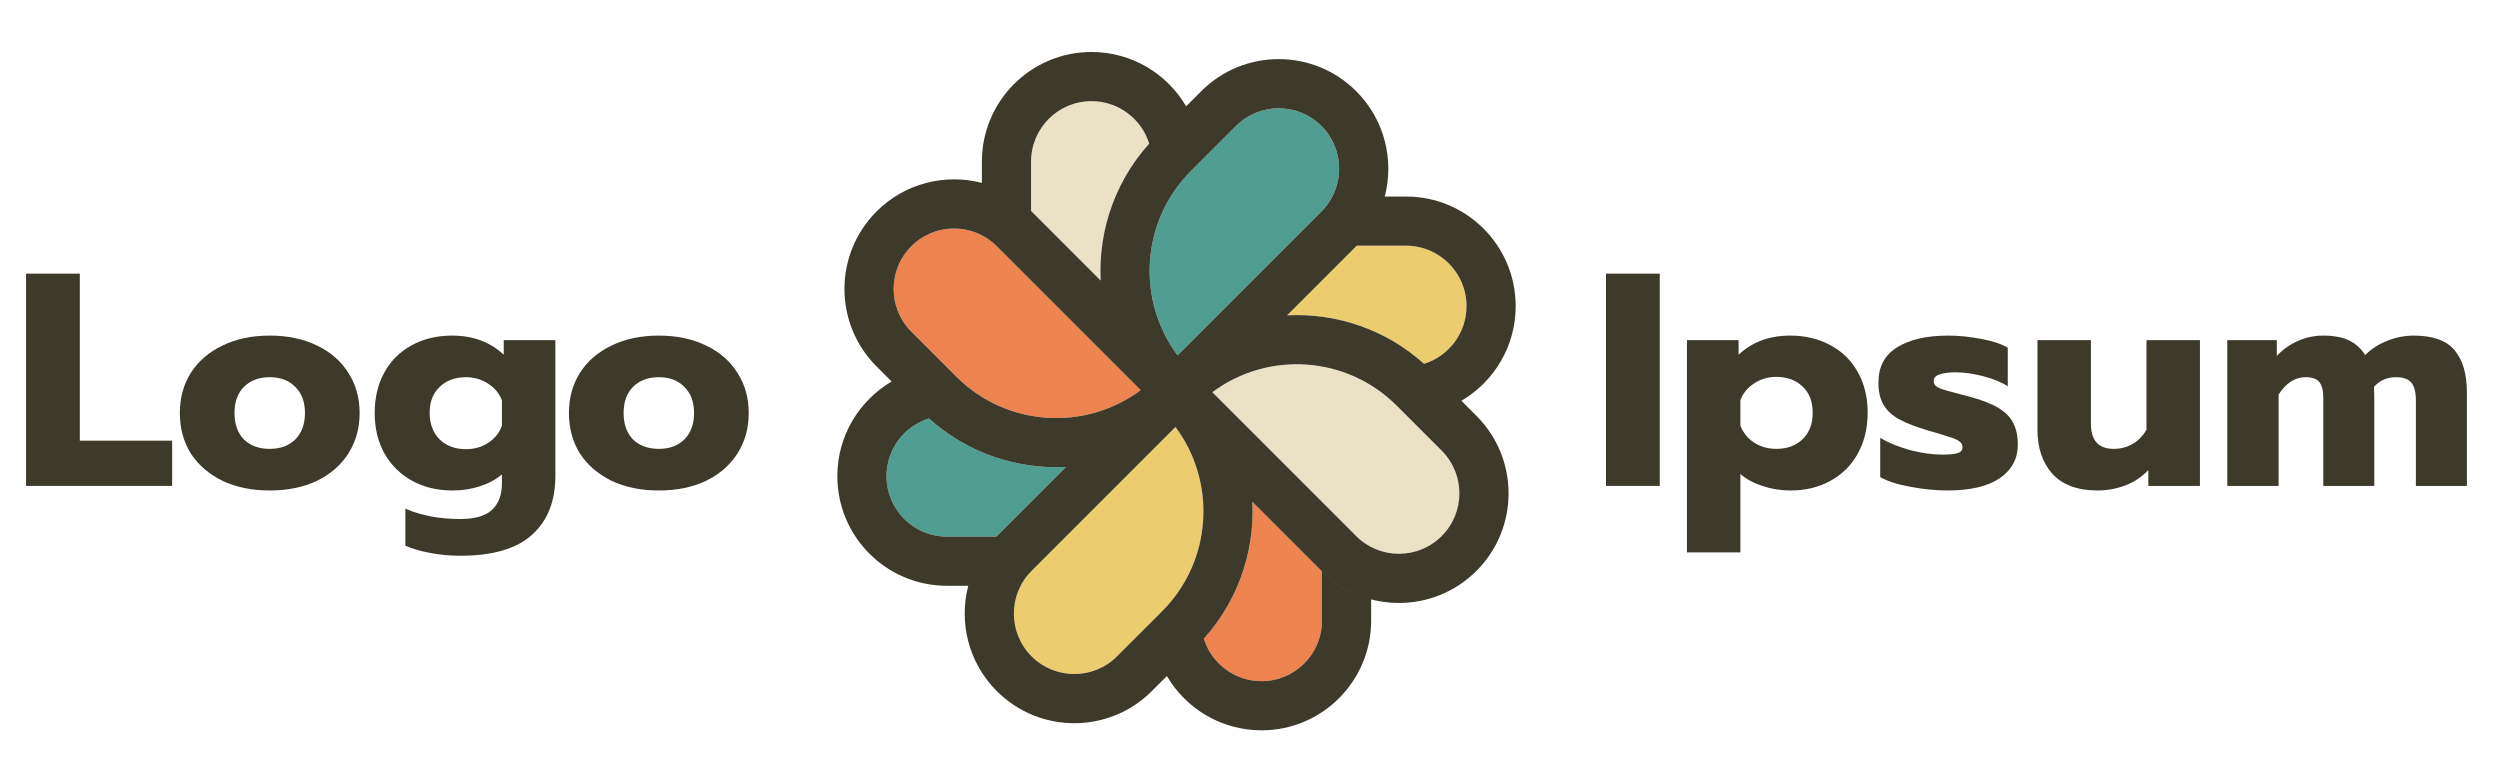
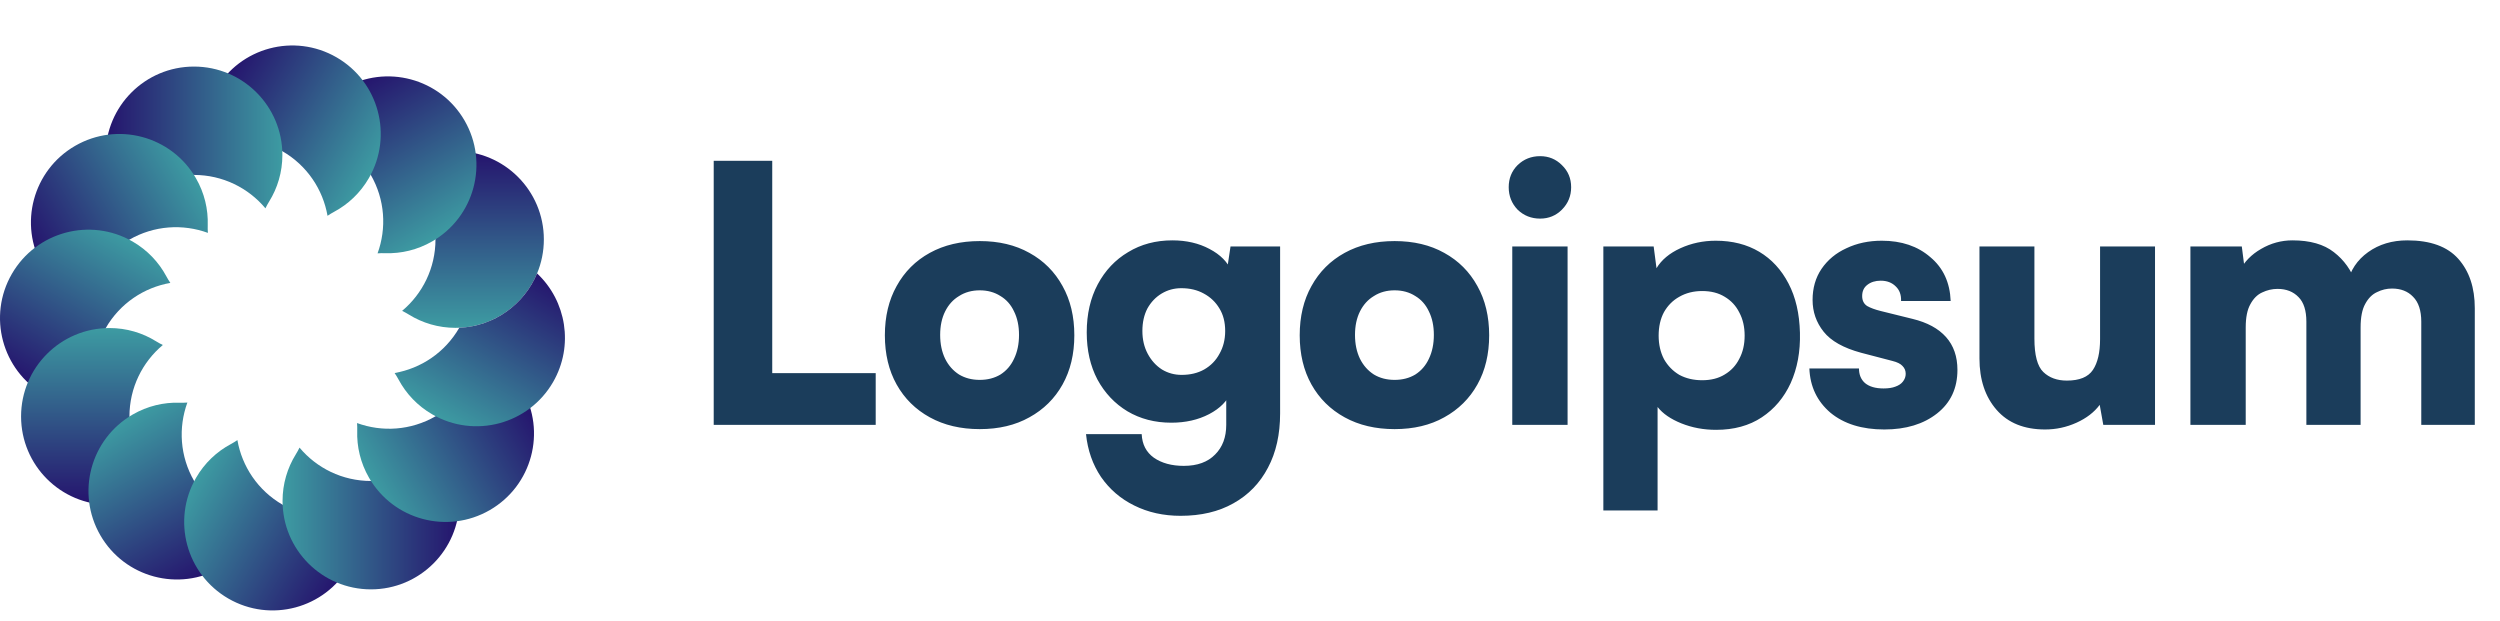
- <svg xmlns="http://www.w3.org/2000/svg" id="logo-25" width="147" height="46" viewBox="0 0 147 46" fill="none">
-   <path fill-rule="evenodd" clip-rule="evenodd" d="M72.676 7.407C74.063 6.02 76.313 6.02 77.701 7.407C79.089 8.795 79.089 11.045 77.701 12.433L69.24 20.894C66.811 17.638 67.075 13.008 70.032 10.051L72.676 7.407Z" class="ccompli1" fill="#4F9E91" />
-   <path fill-rule="evenodd" clip-rule="evenodd" d="M84.771 26.497C86.159 27.884 86.159 30.134 84.771 31.522C83.384 32.91 81.134 32.91 79.746 31.522L71.285 23.061C74.54 20.632 79.171 20.896 82.128 23.853L84.771 26.497Z" class="ccustom" fill="#EBE1C5" />
-   <path fill-rule="evenodd" clip-rule="evenodd" d="M65.682 38.592C64.294 39.98 62.044 39.98 60.657 38.592C59.269 37.205 59.269 34.955 60.657 33.567L69.117 25.106C71.547 28.362 71.283 32.992 68.326 35.949L65.682 38.592Z" class="ccompli2" fill="#EBCC6E" />
-   <path fill-rule="evenodd" clip-rule="evenodd" d="M53.587 19.503C52.199 18.115 52.199 15.865 53.587 14.478C54.974 13.09 57.224 13.09 58.612 14.478L67.073 22.939C63.817 25.368 59.187 25.104 56.23 22.147L53.587 19.503Z" class="ccustom" fill="#ED834E" />
-   <path fill-rule="evenodd" clip-rule="evenodd" d="M70.785 37.556C72.831 35.281 73.782 32.37 73.638 29.503L77.701 33.567C77.712 33.577 77.722 33.587 77.732 33.597V36.498C77.732 38.461 76.141 40.052 74.178 40.052C72.584 40.052 71.235 39.002 70.785 37.556Z" class="ccustom" fill="#ED834E" />
-   <path fill-rule="evenodd" clip-rule="evenodd" d="M54.623 24.606C56.898 26.652 59.809 27.603 62.675 27.459L58.612 31.522C58.602 31.532 58.592 31.543 58.582 31.553H55.681C53.718 31.553 52.127 29.962 52.127 27.999C52.127 26.405 53.177 25.056 54.623 24.606Z" class="ccompli1" fill="#4F9E91" />
-   <path fill-rule="evenodd" clip-rule="evenodd" d="M83.735 21.394C81.46 19.348 78.549 18.397 75.682 18.541L79.746 14.478C79.756 14.467 79.766 14.457 79.776 14.447H82.677C84.64 14.447 86.231 16.038 86.231 18.001C86.231 19.595 85.181 20.944 83.735 21.394Z" class="ccompli2" fill="#EBCC6E" />
-   <path fill-rule="evenodd" clip-rule="evenodd" d="M67.573 8.444C65.527 10.719 64.576 13.63 64.72 16.497L60.657 12.433C60.646 12.423 60.636 12.413 60.626 12.403V9.502C60.626 7.539 62.217 5.948 64.18 5.948C65.774 5.948 67.123 6.998 67.573 8.444Z" class="ccustom" fill="#EBE1C5" />
-   <path fill-rule="evenodd" clip-rule="evenodd" d="M64.18 3.057C60.62 3.057 57.735 5.943 57.735 9.502V10.755C55.593 10.196 53.22 10.755 51.542 12.433C49.025 14.95 49.025 19.031 51.542 21.548L52.428 22.434C50.519 23.553 49.236 25.626 49.236 27.999C49.236 31.559 52.122 34.444 55.681 34.444H56.934C56.375 36.586 56.934 38.959 58.612 40.637C61.129 43.154 65.21 43.154 67.727 40.637L70.37 37.993C72.702 35.661 73.792 32.557 73.638 29.503L77.701 33.567C80.218 36.084 84.299 36.084 86.816 33.567C89.333 31.05 89.333 26.969 86.816 24.452L85.93 23.566C87.839 22.447 89.122 20.374 89.122 18.001C89.122 14.441 86.236 11.556 82.677 11.556H81.424C81.983 9.414 81.424 7.041 79.746 5.363C77.229 2.846 73.148 2.846 70.631 5.363L67.988 8.007C65.656 10.339 64.566 13.443 64.72 16.497L60.657 12.433C60.647 12.423 60.636 12.413 60.626 12.403V9.502C60.626 7.539 62.217 5.948 64.18 5.948C65.774 5.948 67.123 6.998 67.573 8.444C67.707 8.295 67.845 8.15 67.988 8.007L69.745 6.249C68.626 4.34 66.553 3.057 64.18 3.057ZM79.776 14.447C79.766 14.457 79.756 14.467 79.746 14.478L75.683 18.541C78.549 18.397 81.46 19.348 83.735 21.394C85.181 20.944 86.231 19.595 86.231 18.001C86.231 16.038 84.64 14.447 82.677 14.447H79.776ZM58.582 31.553C58.592 31.543 58.602 31.532 58.612 31.522L62.675 27.459C59.809 27.603 56.898 26.652 54.623 24.606C53.177 25.056 52.127 26.405 52.127 27.999C52.127 29.962 53.718 31.553 55.681 31.553H58.582ZM54.512 24.505C54.402 24.403 54.293 24.298 54.186 24.191V24.191C54.293 24.299 54.402 24.403 54.512 24.505ZM74.178 42.943C71.805 42.943 69.732 41.66 68.613 39.751L70.37 37.993C70.513 37.85 70.651 37.705 70.785 37.556C71.235 39.002 72.584 40.052 74.178 40.052C76.141 40.052 77.732 38.461 77.732 36.498V33.597C78.565 34.419 79.566 34.968 80.623 35.245V36.498C80.623 40.057 77.738 42.943 74.178 42.943ZM77.701 7.408C76.314 6.02 74.064 6.02 72.676 7.408L70.032 10.051C67.075 13.008 66.811 17.638 69.24 20.894L77.701 12.433C79.089 11.045 79.089 8.795 77.701 7.408ZM84.771 31.522C86.159 30.134 86.159 27.884 84.771 26.497L82.128 23.853C79.171 20.896 74.54 20.632 71.285 23.061L79.746 31.522C81.134 32.91 83.384 32.91 84.771 31.522ZM65.682 38.592C64.294 39.98 62.044 39.98 60.657 38.592C59.269 37.205 59.269 34.955 60.657 33.567L69.118 25.106C71.547 28.361 71.283 32.992 68.326 35.949L65.682 38.592ZM53.587 14.478C52.199 15.865 52.199 18.115 53.587 19.503L56.23 22.147C59.187 25.104 63.818 25.368 67.073 22.939L58.612 14.478C57.224 13.09 54.974 13.09 53.587 14.478Z" class="cneutral" fill="#3D3A2C" />
-   <path d="M1.533 16.09H4.693V25.911H10.122V28.572H1.533V16.09Z" class="cneutral" fill="#3D3A2C" />
-   <path d="M15.86 28.84C14.801 28.84 13.872 28.649 13.075 28.268C12.277 27.875 11.658 27.34 11.217 26.661C10.789 25.971 10.575 25.179 10.575 24.286C10.575 23.393 10.789 22.608 11.217 21.929C11.658 21.238 12.277 20.703 13.075 20.322C13.872 19.929 14.801 19.733 15.86 19.733C16.92 19.733 17.848 19.929 18.646 20.322C19.444 20.703 20.057 21.238 20.485 21.929C20.926 22.608 21.146 23.393 21.146 24.286C21.146 25.179 20.926 25.971 20.485 26.661C20.057 27.34 19.444 27.875 18.646 28.268C17.848 28.649 16.92 28.84 15.86 28.84ZM15.86 26.393C16.491 26.393 16.991 26.209 17.36 25.84C17.741 25.459 17.932 24.941 17.932 24.286C17.932 23.631 17.741 23.119 17.36 22.75C16.991 22.369 16.491 22.179 15.86 22.179C15.229 22.179 14.723 22.369 14.342 22.75C13.973 23.119 13.789 23.631 13.789 24.286C13.789 24.941 13.973 25.459 14.342 25.84C14.723 26.209 15.229 26.393 15.86 26.393Z" class="cneutral" fill="#3D3A2C" />
-   <path d="M27.049 32.679C26.478 32.679 25.9 32.625 25.317 32.518C24.746 32.411 24.252 32.268 23.835 32.089V29.911C24.775 30.316 25.847 30.518 27.049 30.518C27.918 30.518 28.543 30.339 28.924 29.982C29.317 29.625 29.513 29.101 29.513 28.411V27.893C29.168 28.191 28.74 28.423 28.228 28.59C27.728 28.756 27.192 28.84 26.621 28.84C25.716 28.84 24.918 28.649 24.228 28.268C23.537 27.887 22.996 27.351 22.603 26.661C22.222 25.971 22.032 25.179 22.032 24.286C22.032 23.381 22.222 22.584 22.603 21.893C22.984 21.203 23.52 20.673 24.21 20.304C24.9 19.923 25.692 19.733 26.585 19.733C27.811 19.733 28.823 20.108 29.62 20.858V20H32.656V27.982C32.656 29.47 32.198 30.625 31.281 31.447C30.377 32.268 28.966 32.679 27.049 32.679ZM27.406 26.411C27.894 26.411 28.329 26.286 28.71 26.036C29.091 25.786 29.359 25.453 29.513 25.036V23.536C29.347 23.119 29.073 22.792 28.692 22.554C28.311 22.304 27.883 22.179 27.406 22.179C26.764 22.179 26.246 22.369 25.853 22.75C25.46 23.119 25.264 23.625 25.264 24.268C25.264 24.923 25.46 25.447 25.853 25.84C26.246 26.221 26.764 26.411 27.406 26.411Z" class="cneutral" fill="#3D3A2C" />
-   <path d="M38.739 28.84C37.679 28.84 36.751 28.649 35.953 28.268C35.156 27.875 34.537 27.34 34.096 26.661C33.668 25.971 33.453 25.179 33.453 24.286C33.453 23.393 33.668 22.608 34.096 21.929C34.537 21.238 35.156 20.703 35.953 20.322C36.751 19.929 37.679 19.733 38.739 19.733C39.798 19.733 40.727 19.929 41.525 20.322C42.322 20.703 42.935 21.238 43.364 21.929C43.804 22.608 44.025 23.393 44.025 24.286C44.025 25.179 43.804 25.971 43.364 26.661C42.935 27.34 42.322 27.875 41.525 28.268C40.727 28.649 39.798 28.84 38.739 28.84ZM38.739 26.393C39.37 26.393 39.87 26.209 40.239 25.84C40.62 25.459 40.81 24.941 40.81 24.286C40.81 23.631 40.62 23.119 40.239 22.75C39.87 22.369 39.37 22.179 38.739 22.179C38.108 22.179 37.602 22.369 37.221 22.75C36.852 23.119 36.668 23.631 36.668 24.286C36.668 24.941 36.852 25.459 37.221 25.84C37.602 26.209 38.108 26.393 38.739 26.393Z" class="cneutral" fill="#3D3A2C" />
-   <path d="M94.432 16.09H97.593V28.572H94.432V16.09Z" class="cneutral" fill="#3D3A2C" />
-   <path d="M99.193 20H102.229V20.858C103.026 20.108 104.038 19.733 105.264 19.733C106.157 19.733 106.949 19.923 107.639 20.304C108.33 20.673 108.865 21.203 109.246 21.893C109.627 22.572 109.818 23.363 109.818 24.268C109.818 25.161 109.627 25.959 109.246 26.661C108.865 27.351 108.33 27.887 107.639 28.268C106.961 28.649 106.169 28.84 105.264 28.84C104.693 28.84 104.145 28.75 103.622 28.572C103.11 28.405 102.681 28.173 102.336 27.875V32.482H99.193V20ZM104.443 26.393C105.086 26.393 105.604 26.203 105.996 25.822C106.389 25.441 106.586 24.923 106.586 24.268C106.586 23.613 106.389 23.102 105.996 22.733C105.604 22.352 105.086 22.161 104.443 22.161C103.967 22.161 103.538 22.286 103.157 22.536C102.776 22.774 102.503 23.102 102.336 23.518V25.036C102.503 25.453 102.776 25.786 103.157 26.036C103.538 26.274 103.967 26.393 104.443 26.393Z" class="cneutral" fill="#3D3A2C" />
-   <path d="M114.503 28.84C113.813 28.84 113.093 28.768 112.343 28.625C111.593 28.494 110.997 28.304 110.557 28.054V25.75C111.045 26.036 111.628 26.274 112.307 26.465C112.997 26.643 113.628 26.732 114.2 26.732C114.616 26.732 114.92 26.703 115.11 26.643C115.301 26.584 115.396 26.465 115.396 26.286C115.396 26.143 115.331 26.03 115.2 25.947C115.081 25.852 114.854 25.756 114.521 25.661C114.2 25.554 113.825 25.441 113.396 25.322C112.67 25.107 112.099 24.887 111.682 24.661C111.265 24.435 110.956 24.149 110.753 23.804C110.551 23.459 110.45 23.024 110.45 22.5C110.45 21.572 110.813 20.881 111.539 20.429C112.277 19.965 113.283 19.733 114.557 19.733C115.176 19.733 115.825 19.798 116.503 19.929C117.194 20.06 117.711 20.233 118.057 20.447V22.715C117.7 22.477 117.223 22.28 116.628 22.125C116.045 21.971 115.497 21.893 114.985 21.893C114.581 21.893 114.265 21.935 114.039 22.018C113.813 22.09 113.7 22.221 113.7 22.411C113.7 22.59 113.813 22.727 114.039 22.822C114.265 22.917 114.67 23.036 115.253 23.179C115.634 23.274 115.795 23.316 115.735 23.304C116.497 23.506 117.086 23.733 117.503 23.983C117.92 24.233 118.211 24.53 118.378 24.875C118.557 25.209 118.646 25.637 118.646 26.161C118.646 26.982 118.289 27.637 117.575 28.125C116.872 28.601 115.848 28.84 114.503 28.84Z" class="cneutral" fill="#3D3A2C" />
-   <path d="M123.338 28.84C122.16 28.84 121.273 28.512 120.678 27.857C120.095 27.203 119.803 26.34 119.803 25.268V20H122.946V24.911C122.946 25.899 123.392 26.393 124.285 26.393C124.69 26.393 125.059 26.298 125.392 26.107C125.725 25.917 125.999 25.637 126.213 25.268V20H129.356V28.572H126.321V27.643C125.952 28.036 125.505 28.334 124.981 28.536C124.458 28.738 123.91 28.84 123.338 28.84Z" class="cneutral" fill="#3D3A2C" />
-   <path d="M130.965 20H133.876V20.929C134.233 20.548 134.644 20.256 135.108 20.054C135.572 19.84 136.066 19.733 136.59 19.733C137.233 19.733 137.745 19.828 138.126 20.018C138.519 20.209 138.834 20.494 139.072 20.875C139.429 20.518 139.864 20.238 140.376 20.036C140.888 19.834 141.406 19.733 141.929 19.733C143.06 19.733 143.864 20.024 144.34 20.608C144.816 21.179 145.054 22.006 145.054 23.09V28.572H142.054V23.536C142.054 23.06 141.965 22.715 141.786 22.5C141.608 22.286 141.31 22.179 140.894 22.179C140.358 22.179 139.923 22.369 139.59 22.75C139.602 22.953 139.608 23.262 139.608 23.679V28.572H136.608V23.411C136.608 22.971 136.531 22.655 136.376 22.465C136.221 22.274 135.947 22.179 135.555 22.179C134.947 22.179 134.424 22.518 133.983 23.197V28.572H130.965V20Z" class="cneutral" fill="#3D3A2C" />
+ <svg xmlns="http://www.w3.org/2000/svg" id="logo-48" class="gradient" width="153" height="38" viewBox="0 0 153 38" fill="none">
+   <path d="M24.609 19.025C25.858 17.98 26.652 16.409 26.652 14.653C26.652 12.897 25.858 11.327 24.609 10.281C24.752 10.212 24.89 10.137 25.021 10.055C25.849 9.54 26.827 9.243 27.874 9.243C30.862 9.243 33.284 11.665 33.284 14.653C33.284 17.641 30.862 20.064 27.874 20.064C26.827 20.064 25.849 19.766 25.021 19.251C24.89 19.17 24.752 19.095 24.609 19.025Z" fill="url(#logo480_linear_1501_1254)" />
+   <path d="M23.107 15.505C23.665 13.975 23.567 12.218 22.689 10.697C21.811 9.177 20.338 8.214 18.734 7.932C18.824 7.801 18.905 7.667 18.978 7.531C19.438 6.671 20.136 5.924 21.043 5.401C23.63 3.907 26.939 4.793 28.433 7.381C29.927 9.969 29.041 13.278 26.453 14.772C25.546 15.295 24.551 15.527 23.576 15.495C23.422 15.49 23.265 15.493 23.107 15.505Z" fill="url(#logo481_linear_1501_1254)" />
+   <path d="M20.045 13.207C19.764 11.603 18.8 10.13 17.28 9.253C15.759 8.375 14.002 8.277 12.472 8.835C12.484 8.677 12.487 8.52 12.482 8.366C12.45 7.391 12.682 6.396 13.205 5.489C14.699 2.901 18.008 2.015 20.596 3.509C23.184 5.003 24.07 8.312 22.576 10.899C22.053 11.806 21.306 12.504 20.446 12.964C20.31 13.037 20.176 13.118 20.045 13.207Z" fill="url(#logo482_linear_1501_1254)" />
+   <path d="M16.244 12.749C15.199 11.5 13.628 10.706 11.872 10.706C10.116 10.706 8.546 11.5 7.5 12.749C7.431 12.606 7.356 12.468 7.274 12.337C6.759 11.509 6.462 10.531 6.462 9.484C6.462 6.496 8.884 4.074 11.872 4.074C14.86 4.074 17.282 6.496 17.282 9.484C17.282 10.531 16.985 11.509 16.47 12.337C16.389 12.468 16.313 12.606 16.244 12.749Z" fill="url(#logo483_linear_1501_1254)" />
+   <path d="M12.723 14.252C11.193 13.693 9.436 13.791 7.915 14.669C6.395 15.547 5.432 17.02 5.15 18.624C5.019 18.534 4.885 18.453 4.749 18.38C3.889 17.92 3.142 17.222 2.619 16.316C1.125 13.728 2.011 10.419 4.599 8.925C7.187 7.431 10.496 8.317 11.99 10.905C12.514 11.812 12.745 12.807 12.713 13.782C12.708 13.936 12.711 14.093 12.723 14.252Z" fill="url(#logo484_linear_1501_1254)" />
+   <path d="M10.425 17.314C8.821 17.595 7.348 18.558 6.47 20.079C5.592 21.599 5.494 23.356 6.053 24.886C5.894 24.875 5.737 24.871 5.583 24.876C4.608 24.908 3.613 24.677 2.706 24.153C0.118 22.659 -0.768 19.35 0.726 16.762C2.22 14.175 5.529 13.288 8.117 14.782C9.023 15.306 9.721 16.052 10.181 16.912C10.254 17.048 10.335 17.182 10.425 17.314Z" fill="url(#logo485_linear_1501_1254)" />
+   <path d="M9.965 21.114C8.716 22.16 7.922 23.73 7.922 25.486C7.922 27.242 8.716 28.813 9.965 29.858C9.822 29.928 9.684 30.003 9.553 30.084C8.725 30.599 7.747 30.897 6.7 30.897C3.712 30.897 1.29 28.474 1.29 25.486C1.29 22.498 3.712 20.076 6.7 20.076C7.747 20.076 8.725 20.373 9.553 20.888C9.684 20.97 9.822 21.045 9.965 21.114Z" fill="url(#logo486_linear_1501_1254)" />
+   <path d="M11.467 24.636C10.909 26.165 11.006 27.922 11.884 29.443C12.762 30.964 14.235 31.927 15.839 32.208C15.75 32.34 15.668 32.474 15.596 32.61C15.136 33.47 14.438 34.216 13.531 34.74C10.944 36.234 7.635 35.347 6.141 32.76C4.646 30.172 5.533 26.863 8.121 25.369C9.028 24.845 10.023 24.614 10.998 24.646C11.152 24.651 11.309 24.647 11.467 24.636Z" fill="url(#logo487_linear_1501_1254)" />
+   <path d="M14.529 26.934C14.81 28.538 15.774 30.011 17.294 30.889C18.815 31.767 20.572 31.864 22.102 31.306C22.09 31.465 22.087 31.621 22.092 31.776C22.124 32.751 21.892 33.746 21.369 34.653C19.875 37.24 16.566 38.127 13.978 36.633C11.39 35.139 10.504 31.83 11.998 29.242C12.521 28.335 13.268 27.637 14.128 27.178C14.264 27.105 14.398 27.023 14.529 26.934Z" fill="url(#logo488_linear_1501_1254)" />
+   <path d="M18.33 27.394C19.376 28.642 20.946 29.436 22.702 29.436C24.458 29.436 26.029 28.642 27.074 27.394C27.143 27.537 27.219 27.674 27.3 27.805C27.815 28.634 28.113 29.611 28.113 30.658C28.113 33.646 25.69 36.069 22.702 36.069C19.714 36.069 17.292 33.646 17.292 30.658C17.292 29.611 17.589 28.634 18.104 27.805C18.186 27.674 18.261 27.537 18.33 27.394Z" fill="url(#logo489_linear_1501_1254)" />
+   <path d="M21.851 25.891C23.381 26.45 25.138 26.352 26.659 25.474C28.18 24.596 29.143 23.123 29.424 21.519C29.555 21.608 29.689 21.69 29.826 21.763C30.686 22.223 31.432 22.921 31.956 23.827C33.45 26.415 32.563 29.724 29.975 31.218C27.387 32.712 24.079 31.826 22.584 29.238C22.061 28.331 21.83 27.336 21.862 26.361C21.867 26.207 21.863 26.05 21.851 25.891Z" fill="url(#logo4810_linear_1501_1254)" />
+   <path d="M28.108 20.059C28.107 20.061 28.106 20.062 28.105 20.064C27.227 21.585 25.754 22.548 24.15 22.829C24.239 22.961 24.321 23.095 24.393 23.231C24.853 24.091 25.551 24.837 26.458 25.361C29.046 26.855 32.355 25.968 33.849 23.381C35.13 21.162 34.661 18.413 32.87 16.733C32.084 18.62 30.258 19.967 28.108 20.059Z" fill="url(#logo4811_linear_1501_1254)" />
+   <path d="M47.261 9.841V26H43.679V9.841H47.261ZM44.247 26L44.312 22.834H53.593V26H44.247ZM54.154 20.519C54.154 19.369 54.394 18.364 54.874 17.506C55.355 16.632 56.031 15.955 56.905 15.475C57.778 14.994 58.797 14.754 59.962 14.754C61.127 14.754 62.138 14.994 62.997 15.475C63.871 15.955 64.548 16.632 65.028 17.506C65.508 18.364 65.749 19.369 65.749 20.519C65.749 21.669 65.508 22.674 65.028 23.532C64.548 24.391 63.871 25.061 62.997 25.541C62.138 26.022 61.127 26.262 59.962 26.262C58.797 26.262 57.778 26.022 56.905 25.541C56.031 25.061 55.355 24.391 54.874 23.532C54.394 22.674 54.154 21.669 54.154 20.519ZM57.538 20.497C57.538 21.05 57.64 21.538 57.844 21.96C58.048 22.368 58.331 22.688 58.695 22.921C59.059 23.139 59.482 23.249 59.962 23.249C60.442 23.249 60.864 23.139 61.228 22.921C61.592 22.688 61.869 22.368 62.058 21.96C62.262 21.538 62.364 21.05 62.364 20.497C62.364 19.944 62.262 19.464 62.058 19.056C61.869 18.648 61.592 18.335 61.228 18.117C60.864 17.884 60.442 17.768 59.962 17.768C59.482 17.768 59.059 17.884 58.695 18.117C58.331 18.335 58.048 18.648 57.844 19.056C57.64 19.464 57.538 19.944 57.538 20.497ZM66.508 20.344C66.508 19.223 66.734 18.241 67.185 17.396C67.636 16.552 68.255 15.897 69.041 15.431C69.827 14.951 70.73 14.71 71.749 14.71C72.608 14.71 73.365 14.885 74.02 15.235C74.689 15.584 75.141 16.043 75.374 16.61L75.046 16.829L75.308 15.082H78.343V25.301C78.343 26.582 78.096 27.689 77.601 28.62C77.106 29.567 76.4 30.294 75.483 30.804C74.58 31.314 73.503 31.568 72.251 31.568C71.203 31.568 70.257 31.357 69.412 30.935C68.582 30.527 67.906 29.945 67.381 29.188C66.872 28.431 66.566 27.558 66.464 26.568H69.871C69.9 27.194 70.147 27.674 70.613 28.009C71.094 28.344 71.705 28.511 72.448 28.511C73.277 28.511 73.918 28.278 74.369 27.812C74.82 27.361 75.046 26.757 75.046 26V23.685L75.352 23.969C75.119 24.537 74.668 24.995 73.998 25.345C73.328 25.694 72.557 25.869 71.683 25.869C70.679 25.869 69.783 25.636 68.997 25.17C68.226 24.704 67.614 24.057 67.163 23.227C66.726 22.397 66.508 21.436 66.508 20.344ZM69.914 20.257C69.914 20.781 70.024 21.247 70.242 21.654C70.46 22.062 70.751 22.382 71.115 22.615C71.479 22.834 71.88 22.943 72.317 22.943C72.841 22.943 73.299 22.834 73.692 22.615C74.1 22.382 74.413 22.062 74.631 21.654C74.864 21.247 74.981 20.781 74.981 20.257C74.981 19.718 74.864 19.26 74.631 18.881C74.398 18.488 74.078 18.183 73.67 17.964C73.277 17.746 72.819 17.637 72.295 17.637C71.858 17.637 71.458 17.746 71.094 17.964C70.73 18.183 70.439 18.488 70.22 18.881C70.016 19.274 69.914 19.733 69.914 20.257ZM79.542 20.519C79.542 19.369 79.782 18.364 80.262 17.506C80.743 16.632 81.42 15.955 82.293 15.475C83.167 14.994 84.186 14.754 85.35 14.754C86.515 14.754 87.527 14.994 88.386 15.475C89.259 15.955 89.936 16.632 90.416 17.506C90.897 18.364 91.137 19.369 91.137 20.519C91.137 21.669 90.897 22.674 90.416 23.532C89.936 24.391 89.259 25.061 88.386 25.541C87.527 26.022 86.515 26.262 85.35 26.262C84.186 26.262 83.167 26.022 82.293 25.541C81.42 25.061 80.743 24.391 80.262 23.532C79.782 22.674 79.542 21.669 79.542 20.519ZM82.926 20.497C82.926 21.05 83.028 21.538 83.232 21.96C83.436 22.368 83.72 22.688 84.084 22.921C84.448 23.139 84.87 23.249 85.35 23.249C85.831 23.249 86.253 23.139 86.617 22.921C86.981 22.688 87.257 22.368 87.447 21.96C87.65 21.538 87.752 21.05 87.752 20.497C87.752 19.944 87.65 19.464 87.447 19.056C87.257 18.648 86.981 18.335 86.617 18.117C86.253 17.884 85.831 17.768 85.35 17.768C84.87 17.768 84.448 17.884 84.084 18.117C83.72 18.335 83.436 18.648 83.232 19.056C83.028 19.464 82.926 19.944 82.926 20.497ZM92.551 26V15.082H95.936V26H92.551ZM94.255 13.379C93.716 13.379 93.257 13.197 92.879 12.833C92.515 12.454 92.333 11.995 92.333 11.457C92.333 10.918 92.515 10.467 92.879 10.103C93.257 9.739 93.716 9.557 94.255 9.557C94.779 9.557 95.223 9.739 95.587 10.103C95.965 10.467 96.154 10.918 96.154 11.457C96.154 11.995 95.965 12.454 95.587 12.833C95.223 13.197 94.779 13.379 94.255 13.379ZM98.125 31.241V15.082H101.204L101.378 16.414C101.684 15.904 102.172 15.497 102.841 15.191C103.511 14.885 104.232 14.732 105.003 14.732C106.022 14.732 106.91 14.958 107.667 15.409C108.424 15.861 109.021 16.508 109.458 17.353C109.894 18.183 110.127 19.187 110.157 20.366C110.186 21.516 109.996 22.543 109.589 23.445C109.181 24.333 108.592 25.032 107.82 25.541C107.048 26.051 106.117 26.306 105.025 26.306C104.268 26.306 103.562 26.175 102.907 25.913C102.252 25.651 101.764 25.316 101.444 24.908V31.241H98.125ZM101.509 20.541C101.509 21.079 101.618 21.56 101.837 21.982C102.07 22.39 102.383 22.71 102.776 22.943C103.183 23.161 103.649 23.27 104.173 23.27C104.712 23.27 105.171 23.154 105.549 22.921C105.942 22.688 106.241 22.368 106.444 21.96C106.663 21.553 106.772 21.079 106.772 20.541C106.772 20.002 106.663 19.529 106.444 19.122C106.241 18.714 105.942 18.394 105.549 18.161C105.171 17.928 104.712 17.811 104.173 17.811C103.649 17.811 103.183 17.928 102.776 18.161C102.383 18.379 102.07 18.692 101.837 19.1C101.618 19.507 101.509 19.988 101.509 20.541ZM110.733 22.55H113.769C113.769 22.928 113.892 23.227 114.14 23.445C114.402 23.663 114.78 23.773 115.275 23.773C115.566 23.773 115.807 23.736 115.996 23.663C116.2 23.591 116.353 23.489 116.454 23.358C116.571 23.212 116.629 23.052 116.629 22.877C116.629 22.688 116.564 22.528 116.433 22.397C116.316 22.266 116.112 22.164 115.821 22.091L113.9 21.589C112.822 21.298 112.058 20.868 111.607 20.301C111.155 19.733 110.93 19.085 110.93 18.357C110.93 17.629 111.112 16.996 111.476 16.457C111.854 15.904 112.364 15.482 113.004 15.191C113.645 14.885 114.365 14.732 115.166 14.732C116.374 14.732 117.364 15.067 118.136 15.737C118.922 16.392 119.337 17.287 119.381 18.423H116.345C116.36 18.044 116.251 17.746 116.018 17.527C115.785 17.294 115.479 17.178 115.101 17.178C114.766 17.178 114.489 17.265 114.271 17.44C114.067 17.6 113.965 17.826 113.965 18.117C113.965 18.394 114.067 18.597 114.271 18.729C114.475 18.845 114.751 18.947 115.101 19.034L117.044 19.515C117.947 19.733 118.631 20.104 119.097 20.628C119.563 21.152 119.795 21.822 119.795 22.637C119.795 23.758 119.381 24.646 118.551 25.301C117.721 25.956 116.644 26.284 115.319 26.284C113.951 26.284 112.851 25.942 112.022 25.258C111.206 24.559 110.777 23.656 110.733 22.55ZM125.161 26.284C123.88 26.284 122.89 25.884 122.191 25.083C121.493 24.282 121.143 23.234 121.143 21.938V15.082H124.506V20.716C124.506 21.735 124.688 22.419 125.052 22.768C125.416 23.118 125.896 23.292 126.493 23.292C127.265 23.292 127.796 23.074 128.087 22.637C128.378 22.201 128.524 21.575 128.524 20.759V15.082H131.887V26H128.721L128.502 24.777C128.167 25.228 127.694 25.592 127.083 25.869C126.471 26.146 125.831 26.284 125.161 26.284ZM137.438 26H134.053V15.082H137.198L137.438 16.96L137.067 16.567C137.358 16.013 137.795 15.569 138.377 15.235C138.974 14.885 139.614 14.71 140.299 14.71C141.376 14.71 142.22 14.951 142.832 15.431C143.458 15.912 143.909 16.545 144.185 17.331H143.661C143.836 16.545 144.258 15.912 144.928 15.431C145.598 14.951 146.398 14.71 147.33 14.71C148.742 14.71 149.783 15.089 150.453 15.846C151.122 16.603 151.457 17.608 151.457 18.86V26H148.182V19.689C148.182 19.005 148.014 18.495 147.679 18.161C147.359 17.826 146.93 17.659 146.391 17.659C146.071 17.659 145.765 17.731 145.474 17.877C145.183 18.008 144.942 18.248 144.753 18.597C144.564 18.932 144.469 19.413 144.469 20.039V26H141.15V19.689C141.15 19.005 140.99 18.503 140.67 18.183C140.349 17.848 139.92 17.68 139.381 17.68C139.061 17.68 138.748 17.753 138.442 17.899C138.151 18.03 137.911 18.27 137.722 18.619C137.533 18.954 137.438 19.427 137.438 20.039V26Z" class="cneutral" fill="#1B3D5B" />
+   <defs>
+     <linearGradient id="logo480_linear_1501_1254" x1="25.287" y1="9.243" x2="25.287" y2="20.064" gradientUnits="userSpaceOnUse">
+       <stop class="ccustom" stop-color="#25136D" />
+       <stop offset="1" class="ccompli1" stop-color="#3D9BA2" />
+     </linearGradient>
+     <linearGradient id="logo481_linear_1501_1254" x1="18.802" y1="6.694" x2="24.212" y2="16.066" gradientUnits="userSpaceOnUse">
+       <stop class="ccustom" stop-color="#25136D" />
+       <stop offset="1" class="ccompli1" stop-color="#3D9BA2" />
+     </linearGradient>
+     <linearGradient id="logo482_linear_1501_1254" x1="11.912" y1="7.73" x2="21.283" y2="13.14" gradientUnits="userSpaceOnUse">
+       <stop class="ccustom" stop-color="#25136D" />
+       <stop offset="1" class="ccompli1" stop-color="#3D9BA2" />
+     </linearGradient>
+     <linearGradient id="logo483_linear_1501_1254" x1="6.462" y1="12.071" x2="17.282" y2="12.071" gradientUnits="userSpaceOnUse">
+       <stop class="ccustom" stop-color="#25136D" />
+       <stop offset="1" class="ccompli1" stop-color="#3D9BA2" />
+     </linearGradient>
+     <linearGradient id="logo484_linear_1501_1254" x1="3.913" y1="18.556" x2="13.284" y2="13.146" gradientUnits="userSpaceOnUse">
+       <stop class="ccustom" stop-color="#25136D" />
+       <stop offset="1" class="ccompli1" stop-color="#3D9BA2" />
+     </linearGradient>
+     <linearGradient id="logo485_linear_1501_1254" x1="4.947" y1="25.447" x2="10.357" y2="16.076" gradientUnits="userSpaceOnUse">
+       <stop class="ccustom" stop-color="#25136D" />
+       <stop offset="1" class="ccompli1" stop-color="#3D9BA2" />
+     </linearGradient>
+     <linearGradient id="logo486_linear_1501_1254" x1="9.288" y1="30.897" x2="9.288" y2="20.076" gradientUnits="userSpaceOnUse">
+       <stop class="ccustom" stop-color="#25136D" />
+       <stop offset="1" class="ccompli1" stop-color="#3D9BA2" />
+     </linearGradient>
+     <linearGradient id="logo487_linear_1501_1254" x1="15.772" y1="33.446" x2="10.361" y2="24.075" gradientUnits="userSpaceOnUse">
+       <stop class="ccustom" stop-color="#25136D" />
+       <stop offset="1" class="ccompli1" stop-color="#3D9BA2" />
+     </linearGradient>
+     <linearGradient id="logo488_linear_1501_1254" x1="22.663" y1="32.412" x2="13.291" y2="27.001" gradientUnits="userSpaceOnUse">
+       <stop class="ccustom" stop-color="#25136D" />
+       <stop offset="1" class="ccompli1" stop-color="#3D9BA2" />
+     </linearGradient>
+     <linearGradient id="logo489_linear_1501_1254" x1="28.113" y1="28.071" x2="17.292" y2="28.071" gradientUnits="userSpaceOnUse">
+       <stop class="ccustom" stop-color="#25136D" />
+       <stop offset="1" class="ccompli1" stop-color="#3D9BA2" />
+     </linearGradient>
+     <linearGradient id="logo4810_linear_1501_1254" x1="30.662" y1="21.587" x2="21.291" y2="26.997" gradientUnits="userSpaceOnUse">
+       <stop class="ccustom" stop-color="#25136D" />
+       <stop offset="1" class="ccompli1" stop-color="#3D9BA2" />
+     </linearGradient>
+     <linearGradient id="logo4811_linear_1501_1254" x1="29.628" y1="14.696" x2="24.217" y2="24.067" gradientUnits="userSpaceOnUse">
+       <stop class="ccustom" stop-color="#25136D" />
+       <stop offset="1" class="ccompli1" stop-color="#3D9BA2" />
+     </linearGradient>
+   </defs>
</svg>
